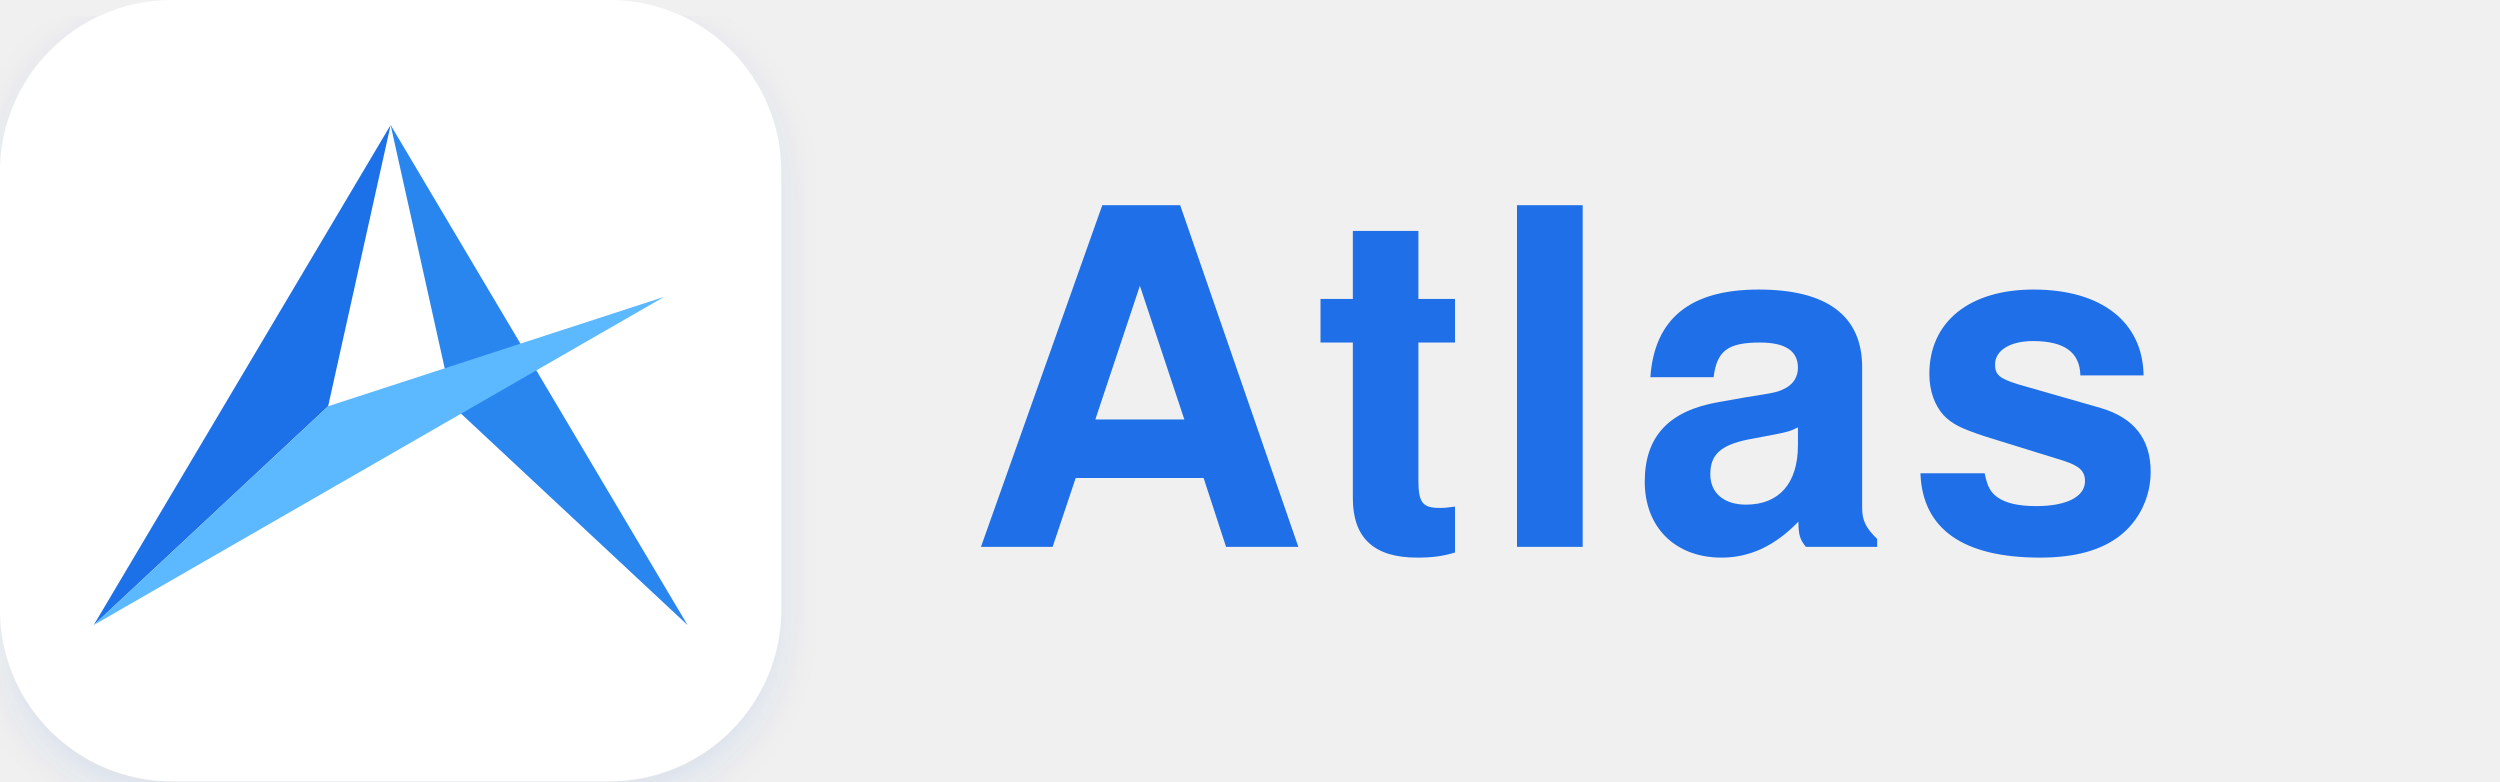
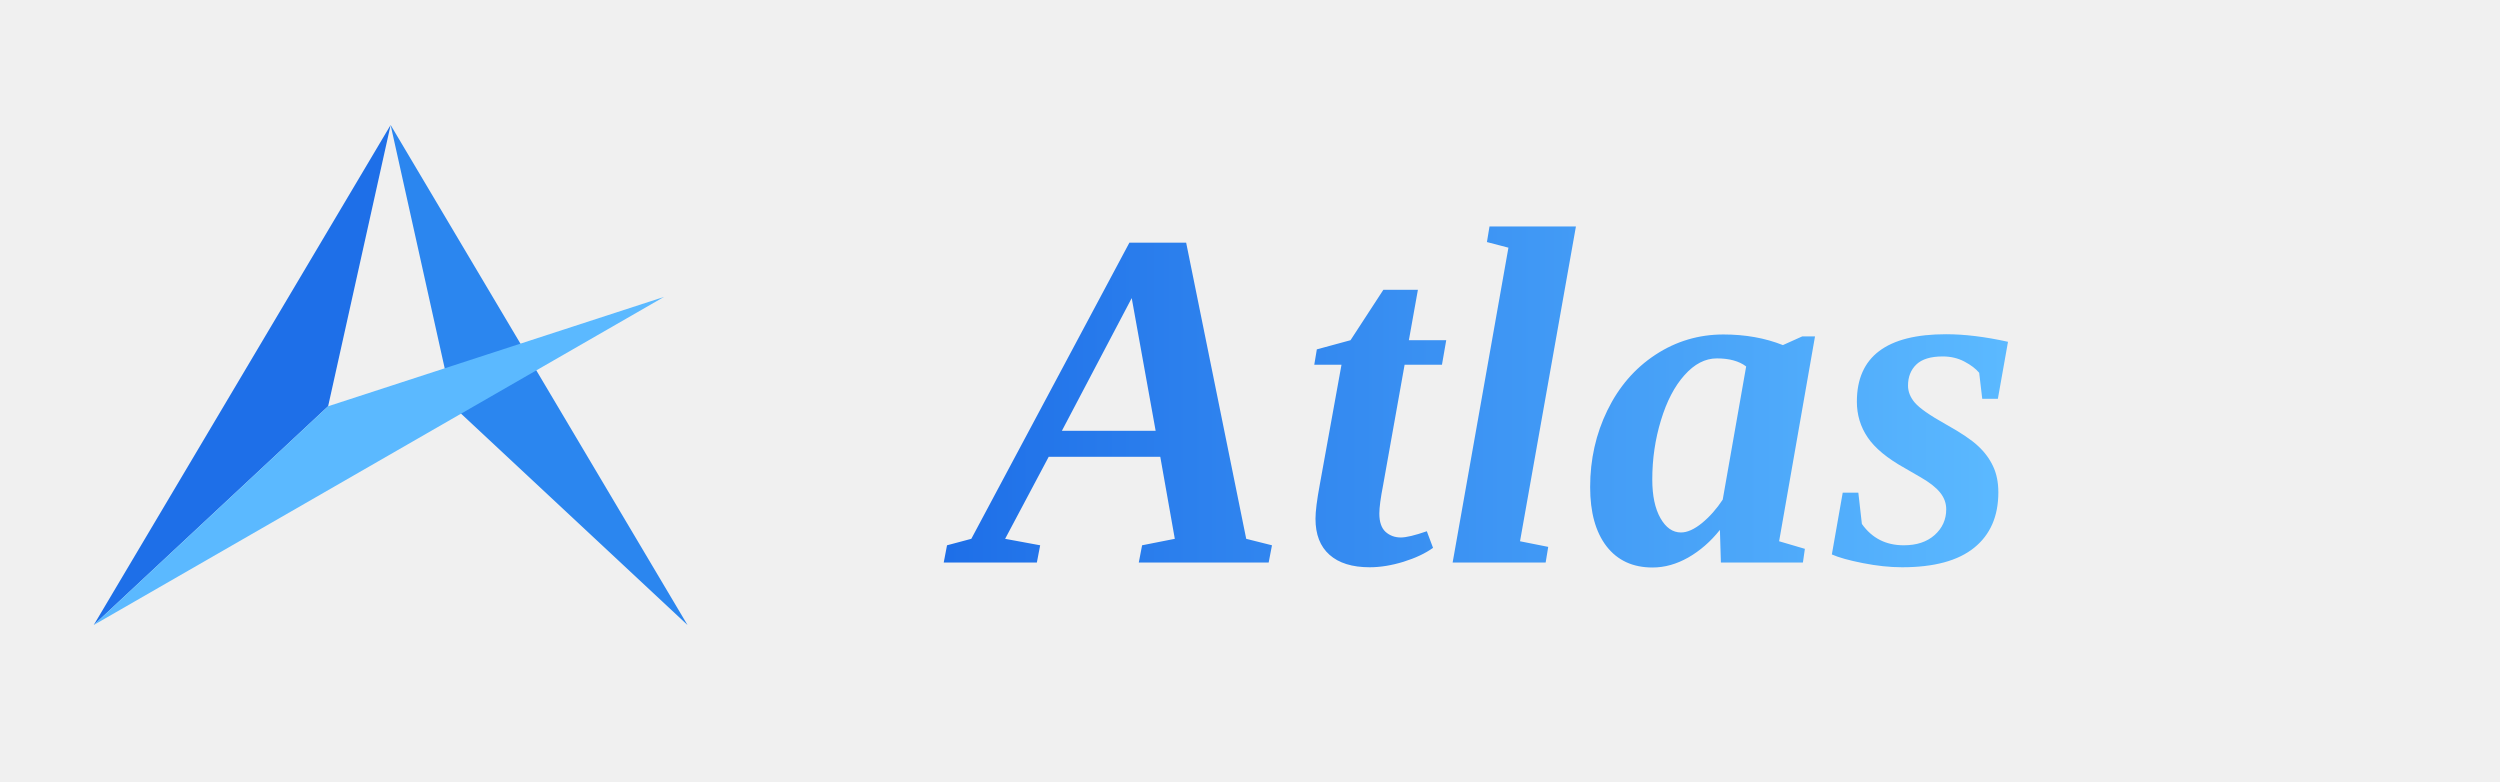
<svg xmlns="http://www.w3.org/2000/svg" viewBox="0 0 320 100">
  <defs>
-     <filter id="atlas-shadow" x="-20%" y="-20%" width="140%" height="150%">
-       <feDropShadow dx="0" dy="2" stdDeviation="2.5" flood-color="#0B4FC9" flood-opacity="0.10" />
-     </filter>
+     <linearGradient id="atlas-text" x1="0" y1="0" x2="1" y2="0">
+       <stop offset="0%" stop-color="#1E6FE8" />
+       <stop offset="100%" stop-color="#5BB9FF" />
+     </linearGradient>
  </defs>
-   <g filter="url(#atlas-shadow)">
-     <rect x="0" y="0" width="100" height="100" rx="22" fill="#ffffff" />
-     <polygon points="50,16 12,80 42,52" fill="#1E6FE8" />
-     <polygon points="50,16 88,80 58,52" fill="#2B86EF" />
-     <polygon points="42,52 85,38 12,80" fill="#5BB9FF" />
-   </g>
-   <text x="124" y="70" font-family="'Helvetica Neue', Helvetica, Arial, sans-serif" font-size="60" font-weight="700" fill="#1E6FE8" letter-spacing="2">Atlas</text>
+   <polygon points="50,16 12,80 42,52" fill="#1E6FE8" />
+   <polygon points="50,16 88,80 58,52" fill="#2B86EF" />
+   <polygon points="42,52 85,38 12,80" fill="#5BB9FF" />
+   <text x="124" y="72" font-family="Georgia, 'Times New Roman', serif" font-size="62" font-style="italic" font-weight="700" fill="url(#atlas-text)" letter-spacing="1">Atlas</text>
</svg>
